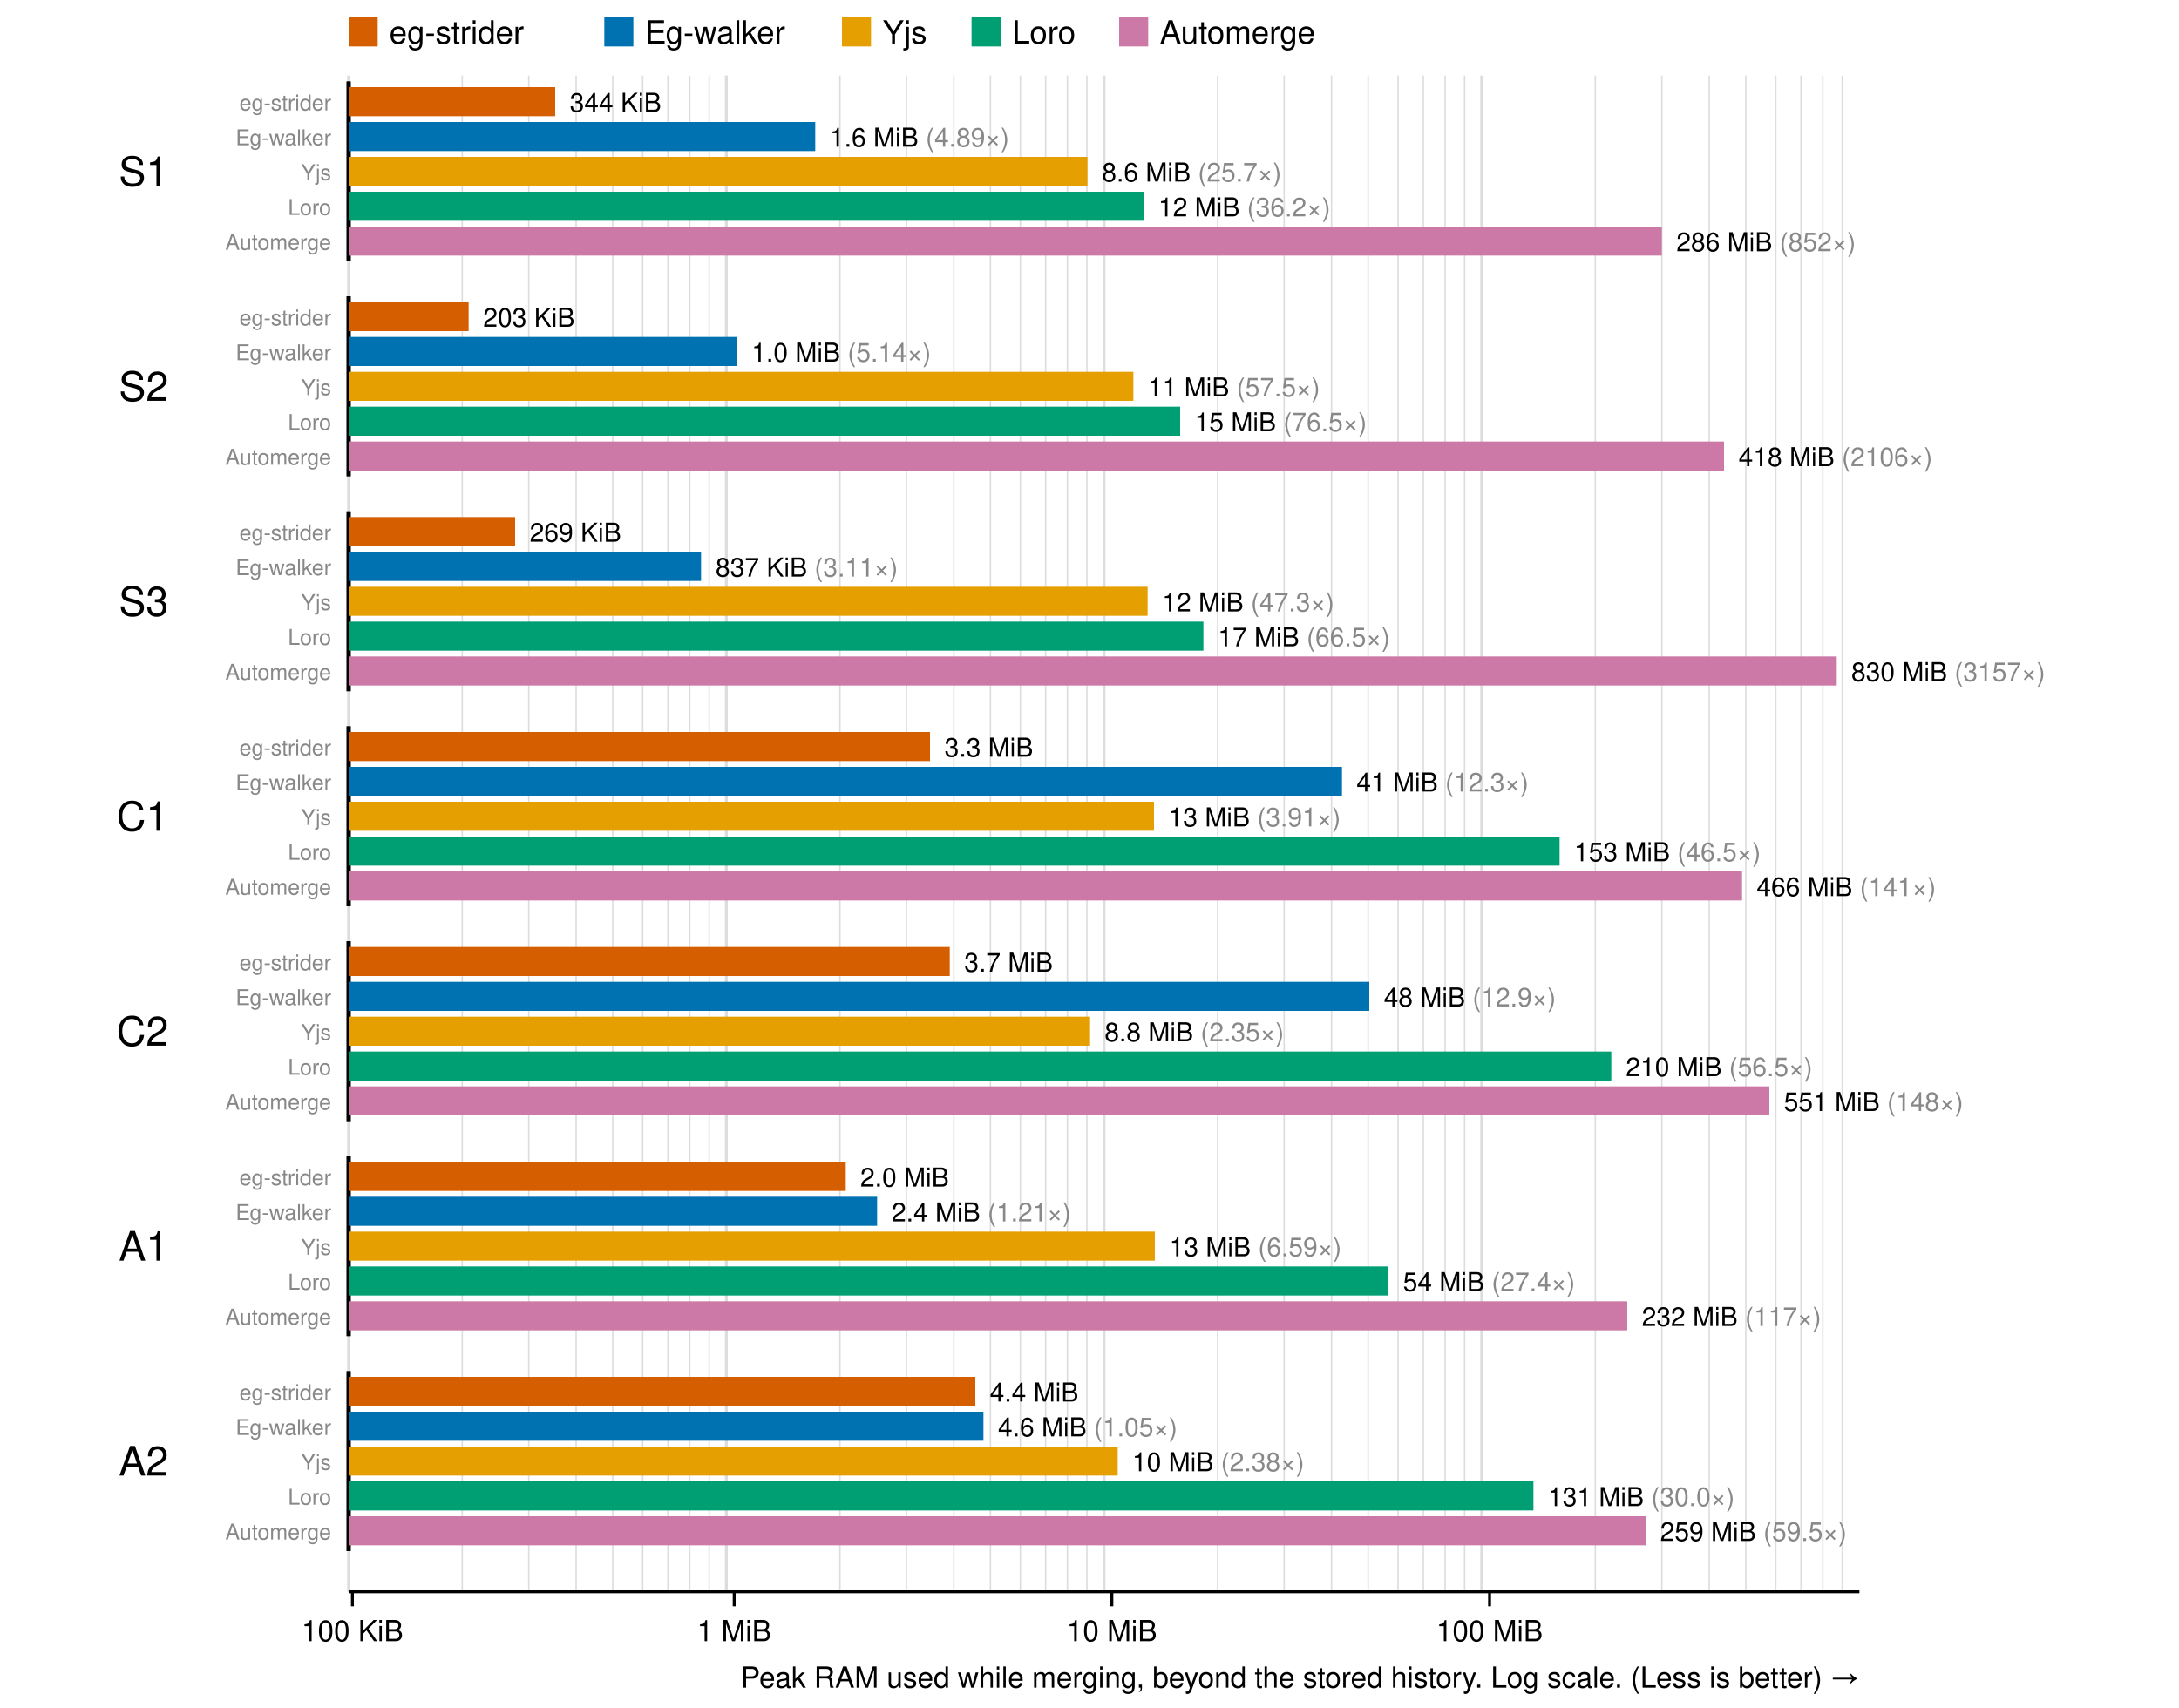
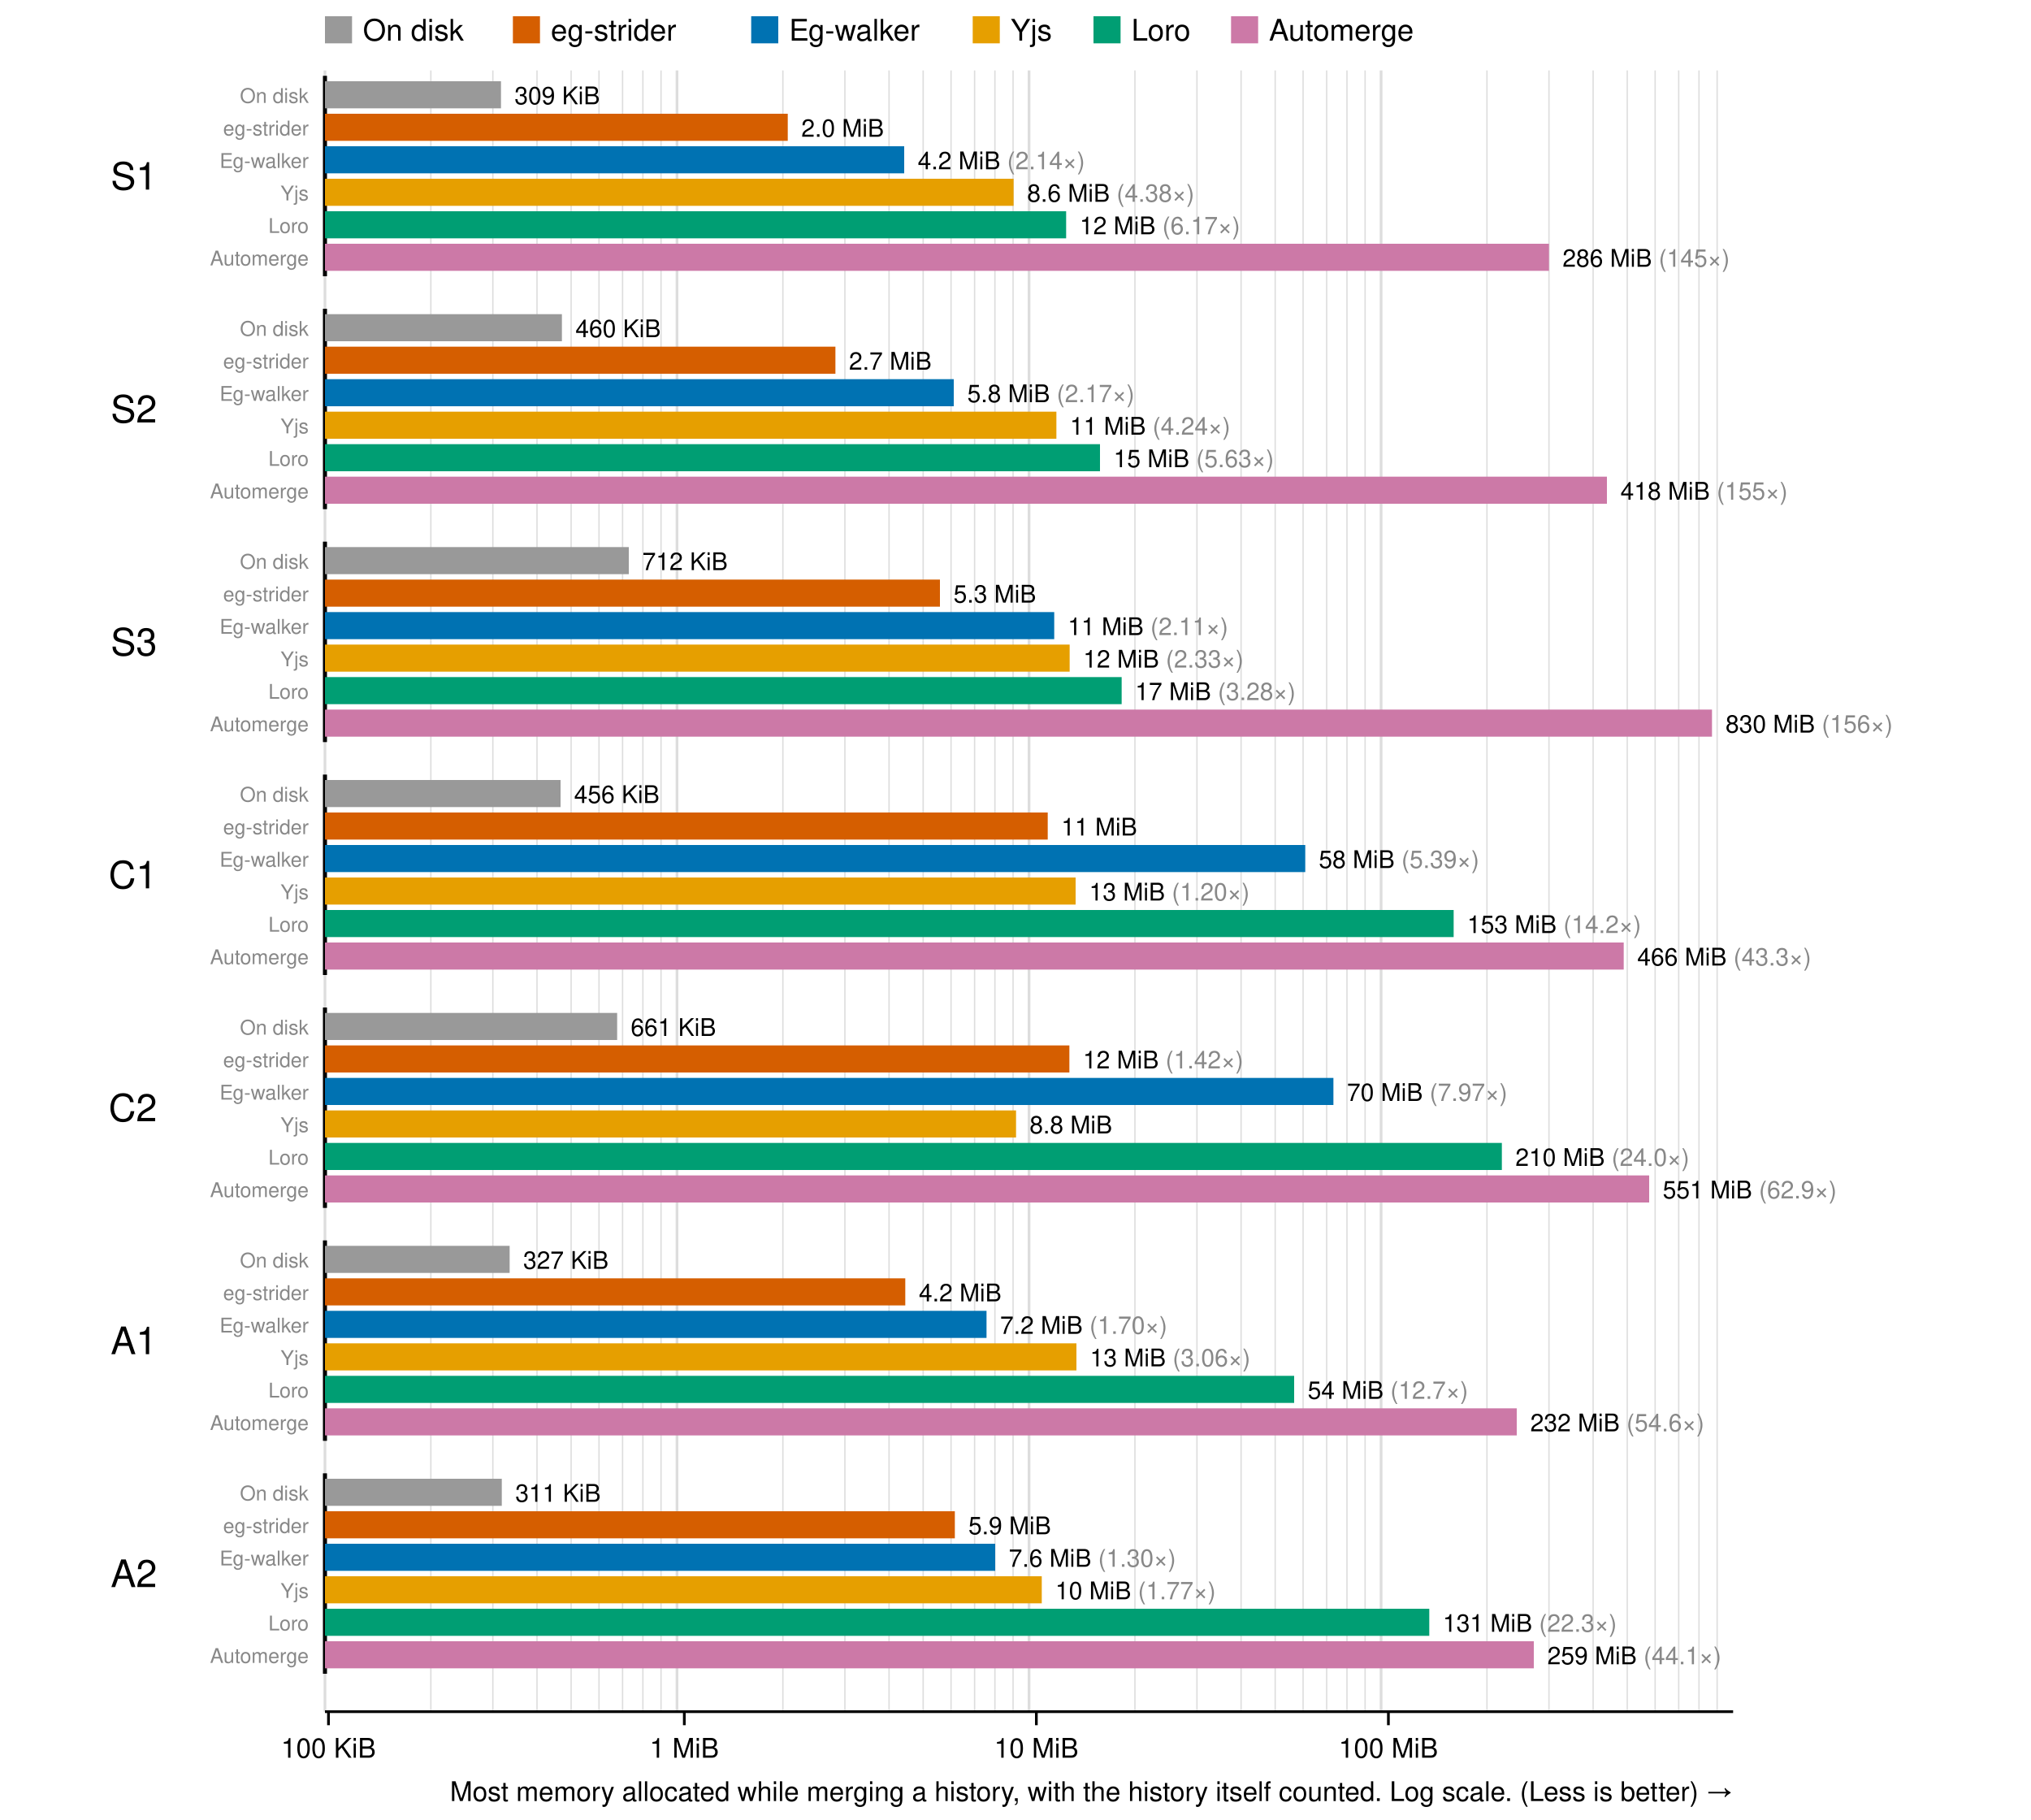
- <svg xmlns="http://www.w3.org/2000/svg" viewBox="0 0 750 588" font-family="Helvetica, Arial, sans-serif">
-   <rect width="750" height="588" fill="white" />
-   <rect x="120" y="6" width="10" height="10" fill="#d55e00" />
-   <text x="134" y="15" font-size="11">eg-strider</text>
-   <rect x="208.0" y="6" width="10" height="10" fill="#0072b2" />
-   <text x="222.0" y="15" font-size="11">Eg-walker</text>
-   <rect x="289.8" y="6" width="10" height="10" fill="#e69f00" />
-   <text x="303.8" y="15" font-size="11">Yjs</text>
-   <rect x="334.4" y="6" width="10" height="10" fill="#009e73" />
-   <text x="348.4" y="15" font-size="11">Loro</text>
-   <rect x="385.2" y="6" width="10" height="10" fill="#cc79a7" />
-   <text x="399.2" y="15" font-size="11">Automerge</text>
-   <line x1="120.0" y1="26" x2="120.0" y2="548" stroke="#ddd" stroke-width="1" />
-   <line x1="159.1" y1="26" x2="159.1" y2="548" stroke="#ddd" stroke-width="0.5" />
-   <line x1="182.0" y1="26" x2="182.0" y2="548" stroke="#ddd" stroke-width="0.5" />
-   <line x1="198.3" y1="26" x2="198.3" y2="548" stroke="#ddd" stroke-width="0.5" />
-   <line x1="210.9" y1="26" x2="210.9" y2="548" stroke="#ddd" stroke-width="0.5" />
-   <line x1="221.2" y1="26" x2="221.2" y2="548" stroke="#ddd" stroke-width="0.5" />
-   <line x1="229.9" y1="26" x2="229.9" y2="548" stroke="#ddd" stroke-width="0.5" />
-   <line x1="237.4" y1="26" x2="237.4" y2="548" stroke="#ddd" stroke-width="0.5" />
-   <line x1="244.1" y1="26" x2="244.1" y2="548" stroke="#ddd" stroke-width="0.5" />
-   <line x1="250.0" y1="26" x2="250.0" y2="548" stroke="#ddd" stroke-width="1" />
-   <line x1="289.1" y1="26" x2="289.1" y2="548" stroke="#ddd" stroke-width="0.5" />
-   <line x1="312.0" y1="26" x2="312.0" y2="548" stroke="#ddd" stroke-width="0.5" />
-   <line x1="328.3" y1="26" x2="328.3" y2="548" stroke="#ddd" stroke-width="0.5" />
-   <line x1="340.9" y1="26" x2="340.9" y2="548" stroke="#ddd" stroke-width="0.5" />
-   <line x1="351.2" y1="26" x2="351.2" y2="548" stroke="#ddd" stroke-width="0.5" />
-   <line x1="359.9" y1="26" x2="359.9" y2="548" stroke="#ddd" stroke-width="0.5" />
-   <line x1="367.4" y1="26" x2="367.4" y2="548" stroke="#ddd" stroke-width="0.5" />
-   <line x1="374.1" y1="26" x2="374.1" y2="548" stroke="#ddd" stroke-width="0.5" />
-   <line x1="380.0" y1="26" x2="380.0" y2="548" stroke="#ddd" stroke-width="1" />
-   <line x1="419.1" y1="26" x2="419.1" y2="548" stroke="#ddd" stroke-width="0.5" />
-   <line x1="442.0" y1="26" x2="442.0" y2="548" stroke="#ddd" stroke-width="0.5" />
-   <line x1="458.3" y1="26" x2="458.3" y2="548" stroke="#ddd" stroke-width="0.5" />
-   <line x1="470.9" y1="26" x2="470.9" y2="548" stroke="#ddd" stroke-width="0.5" />
-   <line x1="481.2" y1="26" x2="481.2" y2="548" stroke="#ddd" stroke-width="0.5" />
-   <line x1="489.9" y1="26" x2="489.9" y2="548" stroke="#ddd" stroke-width="0.5" />
-   <line x1="497.4" y1="26" x2="497.4" y2="548" stroke="#ddd" stroke-width="0.5" />
-   <line x1="504.1" y1="26" x2="504.1" y2="548" stroke="#ddd" stroke-width="0.5" />
-   <line x1="510.0" y1="26" x2="510.0" y2="548" stroke="#ddd" stroke-width="1" />
-   <line x1="549.1" y1="26" x2="549.1" y2="548" stroke="#ddd" stroke-width="0.5" />
-   <line x1="572.0" y1="26" x2="572.0" y2="548" stroke="#ddd" stroke-width="0.5" />
-   <line x1="588.3" y1="26" x2="588.3" y2="548" stroke="#ddd" stroke-width="0.5" />
-   <line x1="600.9" y1="26" x2="600.9" y2="548" stroke="#ddd" stroke-width="0.5" />
-   <line x1="611.2" y1="26" x2="611.2" y2="548" stroke="#ddd" stroke-width="0.5" />
-   <line x1="619.9" y1="26" x2="619.9" y2="548" stroke="#ddd" stroke-width="0.5" />
-   <line x1="627.4" y1="26" x2="627.4" y2="548" stroke="#ddd" stroke-width="0.5" />
-   <line x1="634.1" y1="26" x2="634.1" y2="548" stroke="#ddd" stroke-width="0.5" />
-   <line x1="121.3" y1="548" x2="121.3" y2="553" stroke="black" />
-   <text x="121.3" y="565" font-size="10" text-anchor="middle">100 KiB</text>
-   <line x1="252.7" y1="548" x2="252.7" y2="553" stroke="black" />
-   <text x="252.7" y="565" font-size="10" text-anchor="middle">1 MiB</text>
-   <line x1="382.7" y1="548" x2="382.7" y2="553" stroke="black" />
-   <text x="382.7" y="565" font-size="10" text-anchor="middle">10 MiB</text>
-   <line x1="512.7" y1="548" x2="512.7" y2="553" stroke="black" />
-   <text x="512.7" y="565" font-size="10" text-anchor="middle">100 MiB</text>
-   <line x1="120" y1="548" x2="640" y2="548" stroke="black" />
-   <text x="640" y="581" font-size="10" text-anchor="end">Peak RAM used while merging, beyond the stored history. Log scale. (Less is better) →</text>
-   <text x="58" y="64.0" font-size="14" text-anchor="end">S1</text>
-   <line x1="120" y1="28" x2="120" y2="90" stroke="black" stroke-width="1.5" />
-   <text x="114" y="38" font-size="7.5" fill="#888" text-anchor="end">eg-strider</text>
-   <rect x="120" y="30" width="71.1" height="10" fill="#d55e00" />
-   <text x="196.1" y="38.5" font-size="9">344 KiB</text>
-   <text x="114" y="50" font-size="7.5" fill="#888" text-anchor="end">Eg-walker</text>
-   <rect x="120" y="42" width="160.6" height="10" fill="#0072b2" />
-   <text x="285.6" y="50.5" font-size="9">1.6 MiB <tspan fill="#888">(4.89×)</tspan>
-   </text>
-   <text x="114" y="62" font-size="7.5" fill="#888" text-anchor="end">Yjs</text>
-   <rect x="120" y="54" width="254.3" height="10" fill="#e69f00" />
-   <text x="379.3" y="62.5" font-size="9">8.6 MiB <tspan fill="#888">(25.7×)</tspan>
-   </text>
-   <text x="114" y="74" font-size="7.5" fill="#888" text-anchor="end">Loro</text>
-   <rect x="120" y="66" width="273.7" height="10" fill="#009e73" />
-   <text x="398.7" y="74.5" font-size="9">12 MiB <tspan fill="#888">(36.2×)</tspan>
-   </text>
-   <text x="114" y="86" font-size="7.5" fill="#888" text-anchor="end">Automerge</text>
-   <rect x="120" y="78" width="452.0" height="10" fill="#cc79a7" />
-   <text x="577.0" y="86.5" font-size="9">286 MiB <tspan fill="#888">(852×)</tspan>
-   </text>
-   <text x="58" y="138.0" font-size="14" text-anchor="end">S2</text>
-   <line x1="120" y1="102" x2="120" y2="164" stroke="black" stroke-width="1.5" />
-   <text x="114" y="112" font-size="7.5" fill="#888" text-anchor="end">eg-strider</text>
-   <rect x="120" y="104" width="41.3" height="10" fill="#d55e00" />
-   <text x="166.3" y="112.5" font-size="9">203 KiB</text>
-   <text x="114" y="124" font-size="7.5" fill="#888" text-anchor="end">Eg-walker</text>
-   <rect x="120" y="116" width="133.7" height="10" fill="#0072b2" />
-   <text x="258.7" y="124.5" font-size="9">1.0 MiB <tspan fill="#888">(5.14×)</tspan>
-   </text>
-   <text x="114" y="136" font-size="7.5" fill="#888" text-anchor="end">Yjs</text>
-   <rect x="120" y="128" width="270.1" height="10" fill="#e69f00" />
-   <text x="395.1" y="136.5" font-size="9">11 MiB <tspan fill="#888">(57.5×)</tspan>
-   </text>
-   <text x="114" y="148" font-size="7.5" fill="#888" text-anchor="end">Loro</text>
-   <rect x="120" y="140" width="286.2" height="10" fill="#009e73" />
-   <text x="411.2" y="148.5" font-size="9">15 MiB <tspan fill="#888">(76.5×)</tspan>
-   </text>
-   <text x="114" y="160" font-size="7.5" fill="#888" text-anchor="end">Automerge</text>
-   <rect x="120" y="152" width="473.4" height="10" fill="#cc79a7" />
-   <text x="598.4" y="160.5" font-size="9">418 MiB <tspan fill="#888">(2106×)</tspan>
-   </text>
-   <text x="58" y="212.0" font-size="14" text-anchor="end">S3</text>
-   <line x1="120" y1="176" x2="120" y2="238" stroke="black" stroke-width="1.5" />
-   <text x="114" y="186" font-size="7.5" fill="#888" text-anchor="end">eg-strider</text>
-   <rect x="120" y="178" width="57.3" height="10" fill="#d55e00" />
-   <text x="182.3" y="186.5" font-size="9">269 KiB</text>
-   <text x="114" y="198" font-size="7.5" fill="#888" text-anchor="end">Eg-walker</text>
-   <rect x="120" y="190" width="121.3" height="10" fill="#0072b2" />
-   <text x="246.3" y="198.5" font-size="9">837 KiB <tspan fill="#888">(3.11×)</tspan>
-   </text>
-   <text x="114" y="210" font-size="7.5" fill="#888" text-anchor="end">Yjs</text>
-   <rect x="120" y="202" width="275.0" height="10" fill="#e69f00" />
-   <text x="400.0" y="210.5" font-size="9">12 MiB <tspan fill="#888">(47.3×)</tspan>
-   </text>
-   <text x="114" y="222" font-size="7.5" fill="#888" text-anchor="end">Loro</text>
-   <rect x="120" y="214" width="294.2" height="10" fill="#009e73" />
-   <text x="419.2" y="222.5" font-size="9">17 MiB <tspan fill="#888">(66.5×)</tspan>
-   </text>
-   <text x="114" y="234" font-size="7.5" fill="#888" text-anchor="end">Automerge</text>
-   <rect x="120" y="226" width="512.2" height="10" fill="#cc79a7" />
-   <text x="637.2" y="234.5" font-size="9">830 MiB <tspan fill="#888">(3157×)</tspan>
-   </text>
-   <text x="58" y="286.0" font-size="14" text-anchor="end">C1</text>
-   <line x1="120" y1="250" x2="120" y2="312" stroke="black" stroke-width="1.5" />
-   <text x="114" y="260" font-size="7.5" fill="#888" text-anchor="end">eg-strider</text>
-   <rect x="120" y="252" width="200.1" height="10" fill="#d55e00" />
-   <text x="325.1" y="260.5" font-size="9">3.3 MiB</text>
-   <text x="114" y="272" font-size="7.5" fill="#888" text-anchor="end">Eg-walker</text>
-   <rect x="120" y="264" width="341.9" height="10" fill="#0072b2" />
-   <text x="466.9" y="272.5" font-size="9">41 MiB <tspan fill="#888">(12.3×)</tspan>
-   </text>
-   <text x="114" y="284" font-size="7.5" fill="#888" text-anchor="end">Yjs</text>
-   <rect x="120" y="276" width="277.2" height="10" fill="#e69f00" />
-   <text x="402.2" y="284.5" font-size="9">13 MiB <tspan fill="#888">(3.91×)</tspan>
-   </text>
-   <text x="114" y="296" font-size="7.5" fill="#888" text-anchor="end">Loro</text>
-   <rect x="120" y="288" width="416.8" height="10" fill="#009e73" />
-   <text x="541.8" y="296.5" font-size="9">153 MiB <tspan fill="#888">(46.5×)</tspan>
-   </text>
-   <text x="114" y="308" font-size="7.5" fill="#888" text-anchor="end">Automerge</text>
-   <rect x="120" y="300" width="479.6" height="10" fill="#cc79a7" />
-   <text x="604.6" y="308.5" font-size="9">466 MiB <tspan fill="#888">(141×)</tspan>
-   </text>
-   <text x="58" y="360.0" font-size="14" text-anchor="end">C2</text>
-   <line x1="120" y1="324" x2="120" y2="386" stroke="black" stroke-width="1.5" />
-   <text x="114" y="334" font-size="7.5" fill="#888" text-anchor="end">eg-strider</text>
-   <rect x="120" y="326" width="206.9" height="10" fill="#d55e00" />
-   <text x="331.9" y="334.5" font-size="9">3.7 MiB</text>
-   <text x="114" y="346" font-size="7.5" fill="#888" text-anchor="end">Eg-walker</text>
-   <rect x="120" y="338" width="351.3" height="10" fill="#0072b2" />
-   <text x="476.3" y="346.5" font-size="9">48 MiB <tspan fill="#888">(12.9×)</tspan>
-   </text>
-   <text x="114" y="358" font-size="7.5" fill="#888" text-anchor="end">Yjs</text>
-   <rect x="120" y="350" width="255.2" height="10" fill="#e69f00" />
-   <text x="380.2" y="358.5" font-size="9">8.8 MiB <tspan fill="#888">(2.35×)</tspan>
-   </text>
-   <text x="114" y="370" font-size="7.5" fill="#888" text-anchor="end">Loro</text>
-   <rect x="120" y="362" width="434.6" height="10" fill="#009e73" />
-   <text x="559.6" y="370.5" font-size="9">210 MiB <tspan fill="#888">(56.5×)</tspan>
-   </text>
-   <text x="114" y="382" font-size="7.5" fill="#888" text-anchor="end">Automerge</text>
-   <rect x="120" y="374" width="489.0" height="10" fill="#cc79a7" />
-   <text x="614.0" y="382.5" font-size="9">551 MiB <tspan fill="#888">(148×)</tspan>
-   </text>
-   <text x="58" y="434.0" font-size="14" text-anchor="end">A1</text>
-   <line x1="120" y1="398" x2="120" y2="460" stroke="black" stroke-width="1.5" />
-   <text x="114" y="408" font-size="7.5" fill="#888" text-anchor="end">eg-strider</text>
-   <rect x="120" y="400" width="171.1" height="10" fill="#d55e00" />
-   <text x="296.1" y="408.5" font-size="9">2.0 MiB</text>
-   <text x="114" y="420" font-size="7.5" fill="#888" text-anchor="end">Eg-walker</text>
-   <rect x="120" y="412" width="181.9" height="10" fill="#0072b2" />
-   <text x="306.9" y="420.5" font-size="9">2.4 MiB <tspan fill="#888">(1.21×)</tspan>
-   </text>
-   <text x="114" y="432" font-size="7.5" fill="#888" text-anchor="end">Yjs</text>
-   <rect x="120" y="424" width="277.5" height="10" fill="#e69f00" />
-   <text x="402.5" y="432.5" font-size="9">13 MiB <tspan fill="#888">(6.59×)</tspan>
-   </text>
-   <text x="114" y="444" font-size="7.5" fill="#888" text-anchor="end">Loro</text>
-   <rect x="120" y="436" width="357.9" height="10" fill="#009e73" />
-   <text x="482.9" y="444.5" font-size="9">54 MiB <tspan fill="#888">(27.4×)</tspan>
-   </text>
-   <text x="114" y="456" font-size="7.5" fill="#888" text-anchor="end">Automerge</text>
-   <rect x="120" y="448" width="440.1" height="10" fill="#cc79a7" />
-   <text x="565.1" y="456.5" font-size="9">232 MiB <tspan fill="#888">(117×)</tspan>
-   </text>
-   <text x="58" y="508.0" font-size="14" text-anchor="end">A2</text>
-   <line x1="120" y1="472" x2="120" y2="534" stroke="black" stroke-width="1.5" />
-   <text x="114" y="482" font-size="7.5" fill="#888" text-anchor="end">eg-strider</text>
-   <rect x="120" y="474" width="215.7" height="10" fill="#d55e00" />
-   <text x="340.7" y="482.5" font-size="9">4.4 MiB</text>
-   <text x="114" y="494" font-size="7.5" fill="#888" text-anchor="end">Eg-walker</text>
-   <rect x="120" y="486" width="218.5" height="10" fill="#0072b2" />
-   <text x="343.5" y="494.5" font-size="9">4.6 MiB <tspan fill="#888">(1.05×)</tspan>
-   </text>
-   <text x="114" y="506" font-size="7.5" fill="#888" text-anchor="end">Yjs</text>
-   <rect x="120" y="498" width="264.7" height="10" fill="#e69f00" />
-   <text x="389.7" y="506.5" font-size="9">10 MiB <tspan fill="#888">(2.38×)</tspan>
-   </text>
-   <text x="114" y="518" font-size="7.5" fill="#888" text-anchor="end">Loro</text>
-   <rect x="120" y="510" width="407.8" height="10" fill="#009e73" />
-   <text x="532.8" y="518.5" font-size="9">131 MiB <tspan fill="#888">(30.0×)</tspan>
-   </text>
-   <text x="114" y="530" font-size="7.5" fill="#888" text-anchor="end">Automerge</text>
-   <rect x="120" y="522" width="446.4" height="10" fill="#cc79a7" />
-   <text x="571.4" y="530.5" font-size="9">259 MiB <tspan fill="#888">(59.5×)</tspan>
+ <svg xmlns="http://www.w3.org/2000/svg" viewBox="0 0 750 672" font-family="Helvetica, Arial, sans-serif">
+   <rect width="750" height="672" fill="white" />
+   <rect x="120" y="6" width="10" height="10" fill="#999999" />
+   <text x="134" y="15" font-size="11">On disk</text>
+   <rect x="189.4" y="6" width="10" height="10" fill="#d55e00" />
+   <text x="203.4" y="15" font-size="11">eg-strider</text>
+   <rect x="277.4" y="6" width="10" height="10" fill="#0072b2" />
+   <text x="291.4" y="15" font-size="11">Eg-walker</text>
+   <rect x="359.2" y="6" width="10" height="10" fill="#e69f00" />
+   <text x="373.2" y="15" font-size="11">Yjs</text>
+   <rect x="403.8" y="6" width="10" height="10" fill="#009e73" />
+   <text x="417.8" y="15" font-size="11">Loro</text>
+   <rect x="454.6" y="6" width="10" height="10" fill="#cc79a7" />
+   <text x="468.6" y="15" font-size="11">Automerge</text>
+   <line x1="120.0" y1="26" x2="120.0" y2="632" stroke="#ddd" stroke-width="1" />
+   <line x1="159.1" y1="26" x2="159.1" y2="632" stroke="#ddd" stroke-width="0.5" />
+   <line x1="182.0" y1="26" x2="182.0" y2="632" stroke="#ddd" stroke-width="0.5" />
+   <line x1="198.3" y1="26" x2="198.3" y2="632" stroke="#ddd" stroke-width="0.5" />
+   <line x1="210.9" y1="26" x2="210.9" y2="632" stroke="#ddd" stroke-width="0.5" />
+   <line x1="221.2" y1="26" x2="221.2" y2="632" stroke="#ddd" stroke-width="0.5" />
+   <line x1="229.9" y1="26" x2="229.9" y2="632" stroke="#ddd" stroke-width="0.5" />
+   <line x1="237.4" y1="26" x2="237.4" y2="632" stroke="#ddd" stroke-width="0.5" />
+   <line x1="244.1" y1="26" x2="244.1" y2="632" stroke="#ddd" stroke-width="0.5" />
+   <line x1="250.0" y1="26" x2="250.0" y2="632" stroke="#ddd" stroke-width="1" />
+   <line x1="289.1" y1="26" x2="289.1" y2="632" stroke="#ddd" stroke-width="0.5" />
+   <line x1="312.0" y1="26" x2="312.0" y2="632" stroke="#ddd" stroke-width="0.5" />
+   <line x1="328.3" y1="26" x2="328.3" y2="632" stroke="#ddd" stroke-width="0.5" />
+   <line x1="340.9" y1="26" x2="340.9" y2="632" stroke="#ddd" stroke-width="0.5" />
+   <line x1="351.2" y1="26" x2="351.2" y2="632" stroke="#ddd" stroke-width="0.5" />
+   <line x1="359.9" y1="26" x2="359.9" y2="632" stroke="#ddd" stroke-width="0.5" />
+   <line x1="367.4" y1="26" x2="367.4" y2="632" stroke="#ddd" stroke-width="0.5" />
+   <line x1="374.1" y1="26" x2="374.1" y2="632" stroke="#ddd" stroke-width="0.5" />
+   <line x1="380.0" y1="26" x2="380.0" y2="632" stroke="#ddd" stroke-width="1" />
+   <line x1="419.1" y1="26" x2="419.1" y2="632" stroke="#ddd" stroke-width="0.5" />
+   <line x1="442.0" y1="26" x2="442.0" y2="632" stroke="#ddd" stroke-width="0.5" />
+   <line x1="458.3" y1="26" x2="458.3" y2="632" stroke="#ddd" stroke-width="0.5" />
+   <line x1="470.9" y1="26" x2="470.9" y2="632" stroke="#ddd" stroke-width="0.5" />
+   <line x1="481.2" y1="26" x2="481.2" y2="632" stroke="#ddd" stroke-width="0.5" />
+   <line x1="489.9" y1="26" x2="489.9" y2="632" stroke="#ddd" stroke-width="0.5" />
+   <line x1="497.4" y1="26" x2="497.4" y2="632" stroke="#ddd" stroke-width="0.5" />
+   <line x1="504.1" y1="26" x2="504.1" y2="632" stroke="#ddd" stroke-width="0.5" />
+   <line x1="510.0" y1="26" x2="510.0" y2="632" stroke="#ddd" stroke-width="1" />
+   <line x1="549.1" y1="26" x2="549.1" y2="632" stroke="#ddd" stroke-width="0.5" />
+   <line x1="572.0" y1="26" x2="572.0" y2="632" stroke="#ddd" stroke-width="0.5" />
+   <line x1="588.3" y1="26" x2="588.3" y2="632" stroke="#ddd" stroke-width="0.5" />
+   <line x1="600.9" y1="26" x2="600.9" y2="632" stroke="#ddd" stroke-width="0.5" />
+   <line x1="611.2" y1="26" x2="611.2" y2="632" stroke="#ddd" stroke-width="0.5" />
+   <line x1="619.9" y1="26" x2="619.9" y2="632" stroke="#ddd" stroke-width="0.5" />
+   <line x1="627.4" y1="26" x2="627.4" y2="632" stroke="#ddd" stroke-width="0.5" />
+   <line x1="634.1" y1="26" x2="634.1" y2="632" stroke="#ddd" stroke-width="0.5" />
+   <line x1="121.3" y1="632" x2="121.3" y2="637" stroke="black" />
+   <text x="121.3" y="649" font-size="10" text-anchor="middle">100 KiB</text>
+   <line x1="252.7" y1="632" x2="252.7" y2="637" stroke="black" />
+   <text x="252.7" y="649" font-size="10" text-anchor="middle">1 MiB</text>
+   <line x1="382.7" y1="632" x2="382.7" y2="637" stroke="black" />
+   <text x="382.7" y="649" font-size="10" text-anchor="middle">10 MiB</text>
+   <line x1="512.7" y1="632" x2="512.7" y2="637" stroke="black" />
+   <text x="512.7" y="649" font-size="10" text-anchor="middle">100 MiB</text>
+   <line x1="120" y1="632" x2="640" y2="632" stroke="black" />
+   <text x="640" y="665" font-size="10" text-anchor="end">Most memory allocated while merging a history, with the history itself counted. Log scale. (Less is better) →</text>
+   <text x="58" y="70.0" font-size="14" text-anchor="end">S1</text>
+   <line x1="120" y1="28" x2="120" y2="102" stroke="black" stroke-width="1.5" />
+   <text x="114" y="38" font-size="7.5" fill="#888" text-anchor="end">On disk</text>
+   <rect x="120" y="30" width="65.0" height="10" fill="#999999" />
+   <text x="190.0" y="38.5" font-size="9">309 KiB</text>
+   <text x="114" y="50" font-size="7.5" fill="#888" text-anchor="end">eg-strider</text>
+   <rect x="120" y="42" width="170.9" height="10" fill="#d55e00" />
+   <text x="295.9" y="50.5" font-size="9">2.0 MiB</text>
+   <text x="114" y="62" font-size="7.5" fill="#888" text-anchor="end">Eg-walker</text>
+   <rect x="120" y="54" width="213.9" height="10" fill="#0072b2" />
+   <text x="338.9" y="62.5" font-size="9">4.2 MiB <tspan fill="#888">(2.14×)</tspan>
+   </text>
+   <text x="114" y="74" font-size="7.5" fill="#888" text-anchor="end">Yjs</text>
+   <rect x="120" y="66" width="254.3" height="10" fill="#e69f00" />
+   <text x="379.3" y="74.5" font-size="9">8.6 MiB <tspan fill="#888">(4.38×)</tspan>
+   </text>
+   <text x="114" y="86" font-size="7.5" fill="#888" text-anchor="end">Loro</text>
+   <rect x="120" y="78" width="273.7" height="10" fill="#009e73" />
+   <text x="398.7" y="86.5" font-size="9">12 MiB <tspan fill="#888">(6.17×)</tspan>
+   </text>
+   <text x="114" y="98" font-size="7.5" fill="#888" text-anchor="end">Automerge</text>
+   <rect x="120" y="90" width="452.0" height="10" fill="#cc79a7" />
+   <text x="577.0" y="98.5" font-size="9">286 MiB <tspan fill="#888">(145×)</tspan>
+   </text>
+   <text x="58" y="156.0" font-size="14" text-anchor="end">S2</text>
+   <line x1="120" y1="114" x2="120" y2="188" stroke="black" stroke-width="1.5" />
+   <text x="114" y="124" font-size="7.5" fill="#888" text-anchor="end">On disk</text>
+   <rect x="120" y="116" width="87.5" height="10" fill="#999999" />
+   <text x="212.5" y="124.5" font-size="9">460 KiB</text>
+   <text x="114" y="136" font-size="7.5" fill="#888" text-anchor="end">eg-strider</text>
+   <rect x="120" y="128" width="188.5" height="10" fill="#d55e00" />
+   <text x="313.5" y="136.5" font-size="9">2.7 MiB</text>
+   <text x="114" y="148" font-size="7.5" fill="#888" text-anchor="end">Eg-walker</text>
+   <rect x="120" y="140" width="232.2" height="10" fill="#0072b2" />
+   <text x="357.2" y="148.5" font-size="9">5.8 MiB <tspan fill="#888">(2.17×)</tspan>
+   </text>
+   <text x="114" y="160" font-size="7.5" fill="#888" text-anchor="end">Yjs</text>
+   <rect x="120" y="152" width="270.1" height="10" fill="#e69f00" />
+   <text x="395.1" y="160.5" font-size="9">11 MiB <tspan fill="#888">(4.24×)</tspan>
+   </text>
+   <text x="114" y="172" font-size="7.5" fill="#888" text-anchor="end">Loro</text>
+   <rect x="120" y="164" width="286.2" height="10" fill="#009e73" />
+   <text x="411.2" y="172.5" font-size="9">15 MiB <tspan fill="#888">(5.63×)</tspan>
+   </text>
+   <text x="114" y="184" font-size="7.5" fill="#888" text-anchor="end">Automerge</text>
+   <rect x="120" y="176" width="473.4" height="10" fill="#cc79a7" />
+   <text x="598.4" y="184.5" font-size="9">418 MiB <tspan fill="#888">(155×)</tspan>
+   </text>
+   <text x="58" y="242.0" font-size="14" text-anchor="end">S3</text>
+   <line x1="120" y1="200" x2="120" y2="274" stroke="black" stroke-width="1.5" />
+   <text x="114" y="210" font-size="7.5" fill="#888" text-anchor="end">On disk</text>
+   <rect x="120" y="202" width="112.2" height="10" fill="#999999" />
+   <text x="237.2" y="210.5" font-size="9">712 KiB</text>
+   <text x="114" y="222" font-size="7.5" fill="#888" text-anchor="end">eg-strider</text>
+   <rect x="120" y="214" width="227.1" height="10" fill="#d55e00" />
+   <text x="352.1" y="222.5" font-size="9">5.3 MiB</text>
+   <text x="114" y="234" font-size="7.5" fill="#888" text-anchor="end">Eg-walker</text>
+   <rect x="120" y="226" width="269.3" height="10" fill="#0072b2" />
+   <text x="394.3" y="234.5" font-size="9">11 MiB <tspan fill="#888">(2.11×)</tspan>
+   </text>
+   <text x="114" y="246" font-size="7.5" fill="#888" text-anchor="end">Yjs</text>
+   <rect x="120" y="238" width="275.0" height="10" fill="#e69f00" />
+   <text x="400.0" y="246.5" font-size="9">12 MiB <tspan fill="#888">(2.33×)</tspan>
+   </text>
+   <text x="114" y="258" font-size="7.5" fill="#888" text-anchor="end">Loro</text>
+   <rect x="120" y="250" width="294.2" height="10" fill="#009e73" />
+   <text x="419.2" y="258.5" font-size="9">17 MiB <tspan fill="#888">(3.28×)</tspan>
+   </text>
+   <text x="114" y="270" font-size="7.5" fill="#888" text-anchor="end">Automerge</text>
+   <rect x="120" y="262" width="512.2" height="10" fill="#cc79a7" />
+   <text x="637.2" y="270.5" font-size="9">830 MiB <tspan fill="#888">(156×)</tspan>
+   </text>
+   <text x="58" y="328.0" font-size="14" text-anchor="end">C1</text>
+   <line x1="120" y1="286" x2="120" y2="360" stroke="black" stroke-width="1.5" />
+   <text x="114" y="296" font-size="7.5" fill="#888" text-anchor="end">On disk</text>
+   <rect x="120" y="288" width="87.0" height="10" fill="#999999" />
+   <text x="212.0" y="296.5" font-size="9">456 KiB</text>
+   <text x="114" y="308" font-size="7.5" fill="#888" text-anchor="end">eg-strider</text>
+   <rect x="120" y="300" width="266.9" height="10" fill="#d55e00" />
+   <text x="391.9" y="308.5" font-size="9">11 MiB</text>
+   <text x="114" y="320" font-size="7.5" fill="#888" text-anchor="end">Eg-walker</text>
+   <rect x="120" y="312" width="362.0" height="10" fill="#0072b2" />
+   <text x="487.0" y="320.5" font-size="9">58 MiB <tspan fill="#888">(5.39×)</tspan>
+   </text>
+   <text x="114" y="332" font-size="7.5" fill="#888" text-anchor="end">Yjs</text>
+   <rect x="120" y="324" width="277.2" height="10" fill="#e69f00" />
+   <text x="402.2" y="332.5" font-size="9">13 MiB <tspan fill="#888">(1.20×)</tspan>
+   </text>
+   <text x="114" y="344" font-size="7.5" fill="#888" text-anchor="end">Loro</text>
+   <rect x="120" y="336" width="416.8" height="10" fill="#009e73" />
+   <text x="541.8" y="344.5" font-size="9">153 MiB <tspan fill="#888">(14.2×)</tspan>
+   </text>
+   <text x="114" y="356" font-size="7.5" fill="#888" text-anchor="end">Automerge</text>
+   <rect x="120" y="348" width="479.6" height="10" fill="#cc79a7" />
+   <text x="604.6" y="356.5" font-size="9">466 MiB <tspan fill="#888">(43.3×)</tspan>
+   </text>
+   <text x="58" y="414.0" font-size="14" text-anchor="end">C2</text>
+   <line x1="120" y1="372" x2="120" y2="446" stroke="black" stroke-width="1.5" />
+   <text x="114" y="382" font-size="7.5" fill="#888" text-anchor="end">On disk</text>
+   <rect x="120" y="374" width="107.9" height="10" fill="#999999" />
+   <text x="232.9" y="382.5" font-size="9">661 KiB</text>
+   <text x="114" y="394" font-size="7.5" fill="#888" text-anchor="end">eg-strider</text>
+   <rect x="120" y="386" width="274.9" height="10" fill="#d55e00" />
+   <text x="399.9" y="394.5" font-size="9">12 MiB <tspan fill="#888">(1.42×)</tspan>
+   </text>
+   <text x="114" y="406" font-size="7.5" fill="#888" text-anchor="end">Eg-walker</text>
+   <rect x="120" y="398" width="372.4" height="10" fill="#0072b2" />
+   <text x="497.4" y="406.5" font-size="9">70 MiB <tspan fill="#888">(7.97×)</tspan>
+   </text>
+   <text x="114" y="418" font-size="7.5" fill="#888" text-anchor="end">Yjs</text>
+   <rect x="120" y="410" width="255.2" height="10" fill="#e69f00" />
+   <text x="380.2" y="418.5" font-size="9">8.8 MiB</text>
+   <text x="114" y="430" font-size="7.5" fill="#888" text-anchor="end">Loro</text>
+   <rect x="120" y="422" width="434.6" height="10" fill="#009e73" />
+   <text x="559.6" y="430.5" font-size="9">210 MiB <tspan fill="#888">(24.0×)</tspan>
+   </text>
+   <text x="114" y="442" font-size="7.5" fill="#888" text-anchor="end">Automerge</text>
+   <rect x="120" y="434" width="489.0" height="10" fill="#cc79a7" />
+   <text x="614.0" y="442.5" font-size="9">551 MiB <tspan fill="#888">(62.9×)</tspan>
+   </text>
+   <text x="58" y="500.0" font-size="14" text-anchor="end">A1</text>
+   <line x1="120" y1="458" x2="120" y2="532" stroke="black" stroke-width="1.5" />
+   <text x="114" y="468" font-size="7.5" fill="#888" text-anchor="end">On disk</text>
+   <rect x="120" y="460" width="68.2" height="10" fill="#999999" />
+   <text x="193.2" y="468.5" font-size="9">327 KiB</text>
+   <text x="114" y="480" font-size="7.5" fill="#888" text-anchor="end">eg-strider</text>
+   <rect x="120" y="472" width="214.3" height="10" fill="#d55e00" />
+   <text x="339.3" y="480.5" font-size="9">4.2 MiB</text>
+   <text x="114" y="492" font-size="7.5" fill="#888" text-anchor="end">Eg-walker</text>
+   <rect x="120" y="484" width="244.3" height="10" fill="#0072b2" />
+   <text x="369.3" y="492.5" font-size="9">7.2 MiB <tspan fill="#888">(1.70×)</tspan>
+   </text>
+   <text x="114" y="504" font-size="7.5" fill="#888" text-anchor="end">Yjs</text>
+   <rect x="120" y="496" width="277.5" height="10" fill="#e69f00" />
+   <text x="402.5" y="504.5" font-size="9">13 MiB <tspan fill="#888">(3.06×)</tspan>
+   </text>
+   <text x="114" y="516" font-size="7.5" fill="#888" text-anchor="end">Loro</text>
+   <rect x="120" y="508" width="357.9" height="10" fill="#009e73" />
+   <text x="482.9" y="516.5" font-size="9">54 MiB <tspan fill="#888">(12.7×)</tspan>
+   </text>
+   <text x="114" y="528" font-size="7.5" fill="#888" text-anchor="end">Automerge</text>
+   <rect x="120" y="520" width="440.1" height="10" fill="#cc79a7" />
+   <text x="565.1" y="528.5" font-size="9">232 MiB <tspan fill="#888">(54.6×)</tspan>
+   </text>
+   <text x="58" y="586.0" font-size="14" text-anchor="end">A2</text>
+   <line x1="120" y1="544" x2="120" y2="618" stroke="black" stroke-width="1.5" />
+   <text x="114" y="554" font-size="7.5" fill="#888" text-anchor="end">On disk</text>
+   <rect x="120" y="546" width="65.3" height="10" fill="#999999" />
+   <text x="190.3" y="554.5" font-size="9">311 KiB</text>
+   <text x="114" y="566" font-size="7.5" fill="#888" text-anchor="end">eg-strider</text>
+   <rect x="120" y="558" width="232.6" height="10" fill="#d55e00" />
+   <text x="357.6" y="566.5" font-size="9">5.9 MiB</text>
+   <text x="114" y="578" font-size="7.5" fill="#888" text-anchor="end">Eg-walker</text>
+   <rect x="120" y="570" width="247.5" height="10" fill="#0072b2" />
+   <text x="372.5" y="578.5" font-size="9">7.6 MiB <tspan fill="#888">(1.30×)</tspan>
+   </text>
+   <text x="114" y="590" font-size="7.5" fill="#888" text-anchor="end">Yjs</text>
+   <rect x="120" y="582" width="264.7" height="10" fill="#e69f00" />
+   <text x="389.7" y="590.5" font-size="9">10 MiB <tspan fill="#888">(1.77×)</tspan>
+   </text>
+   <text x="114" y="602" font-size="7.5" fill="#888" text-anchor="end">Loro</text>
+   <rect x="120" y="594" width="407.8" height="10" fill="#009e73" />
+   <text x="532.8" y="602.5" font-size="9">131 MiB <tspan fill="#888">(22.3×)</tspan>
+   </text>
+   <text x="114" y="614" font-size="7.5" fill="#888" text-anchor="end">Automerge</text>
+   <rect x="120" y="606" width="446.4" height="10" fill="#cc79a7" />
+   <text x="571.4" y="614.5" font-size="9">259 MiB <tspan fill="#888">(44.1×)</tspan>
  </text>
</svg>
